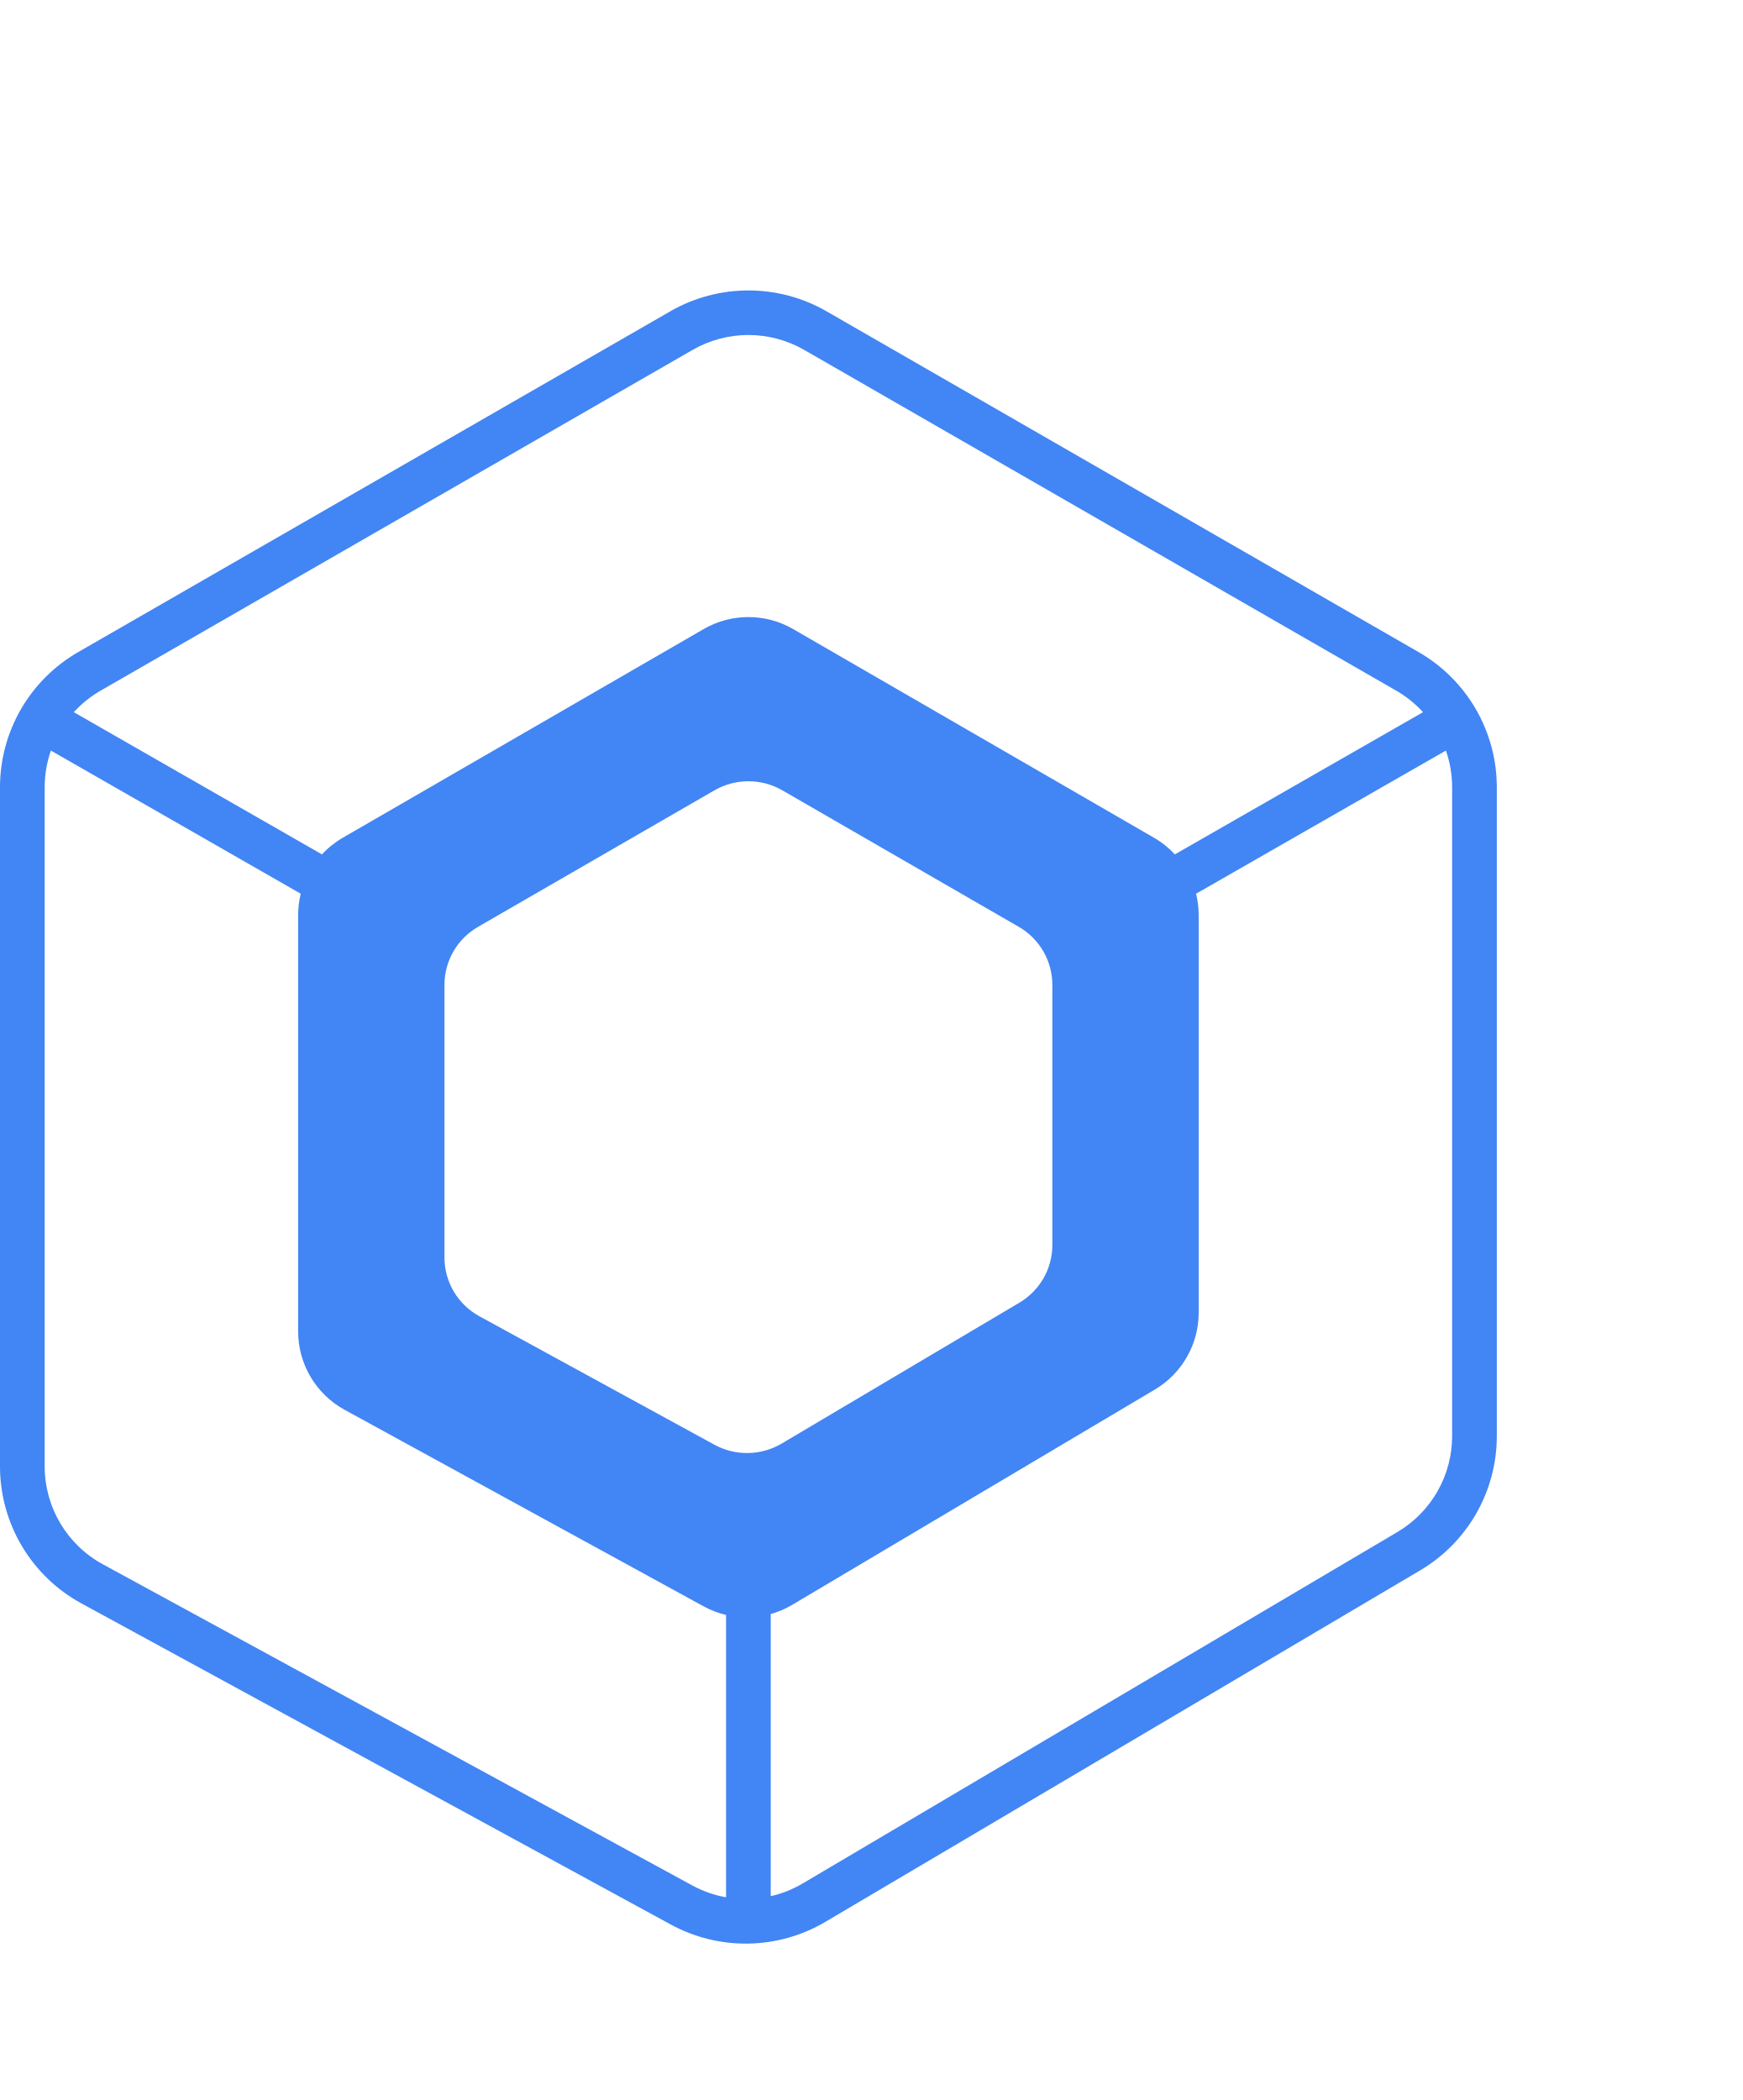
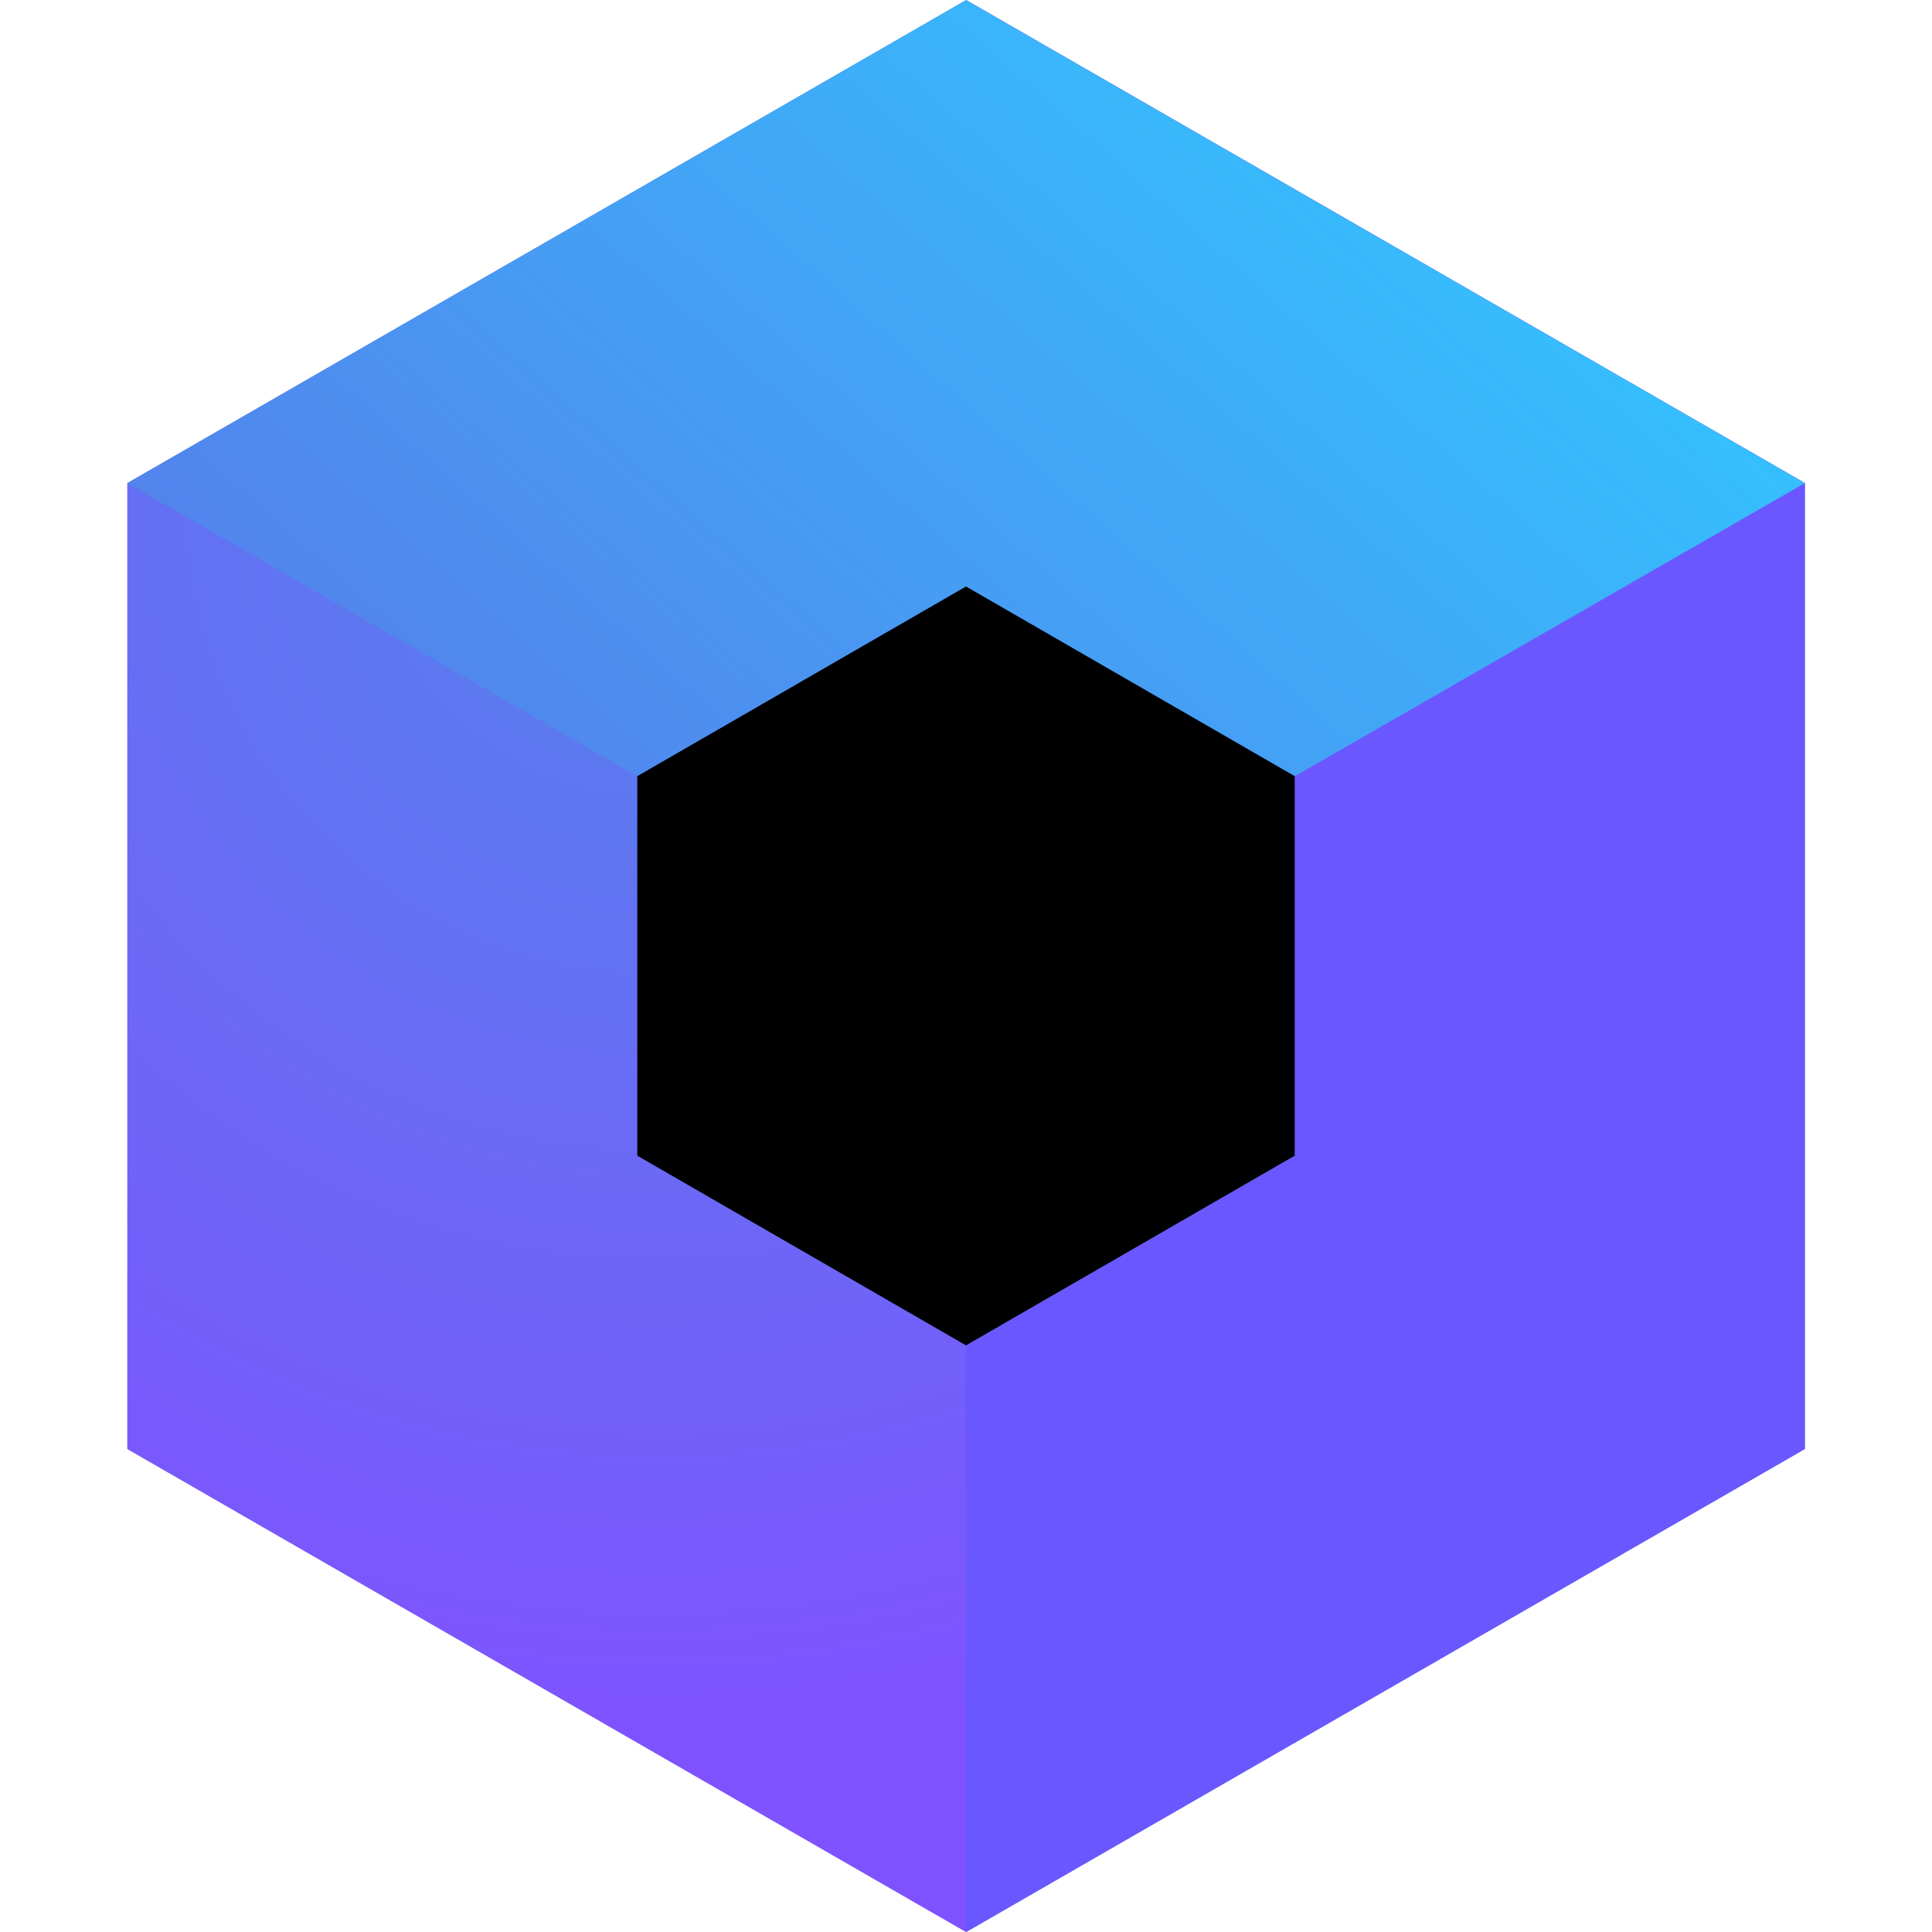
- <svg xmlns="http://www.w3.org/2000/svg" viewBox="0 -13 78 94" fill="none">
-   <path fill="#4285F4" fill-rule="evenodd" d="M35.999 2.663a5.01 5.01 0 0 0-4.998 0l-26.5 15.253a4.994 4.994 0 0 0-1.198.962l11.108 6.366c.268-.29.58-.54.931-.744l16.156-9.342a4 4 0 0 1 4.004 0L51.657 24.5c.351.203.664.455.932.744l11.108-6.366a4.991 4.991 0 0 0-1.198-.962l-26.5-15.253Zm28.723 17.933-11.183 6.408c.076.31.116.632.116.959v17.794a4 4 0 0 1-1.958 3.44l-16.235 9.638a3.998 3.998 0 0 1-.962.412v12.63a5.005 5.005 0 0 0 1.428-.569l26.62-15.73A4.986 4.986 0 0 0 65 51.284V22.237c0-.567-.097-1.12-.278-1.64ZM2 22.237c0-.567.097-1.12.278-1.64l11.183 6.407c-.076.31-.116.632-.116.959v18.633a4 4 0 0 0 2.08 3.509l16.074 8.8c.32.174.656.302 1.001.384v12.638a5.005 5.005 0 0 1-1.517-.533L4.603 57.02A4.987 4.987 0 0 1 2 52.642V22.237ZM30.002.935a7.014 7.014 0 0 1 6.996 0l26.5 15.253A6.98 6.98 0 0 1 67 22.238v29.047a6.98 6.98 0 0 1-3.433 6.009l-26.62 15.731a7.014 7.014 0 0 1-6.923.12L3.644 58.771A6.981 6.981 0 0 1 0 52.641V22.238a6.98 6.98 0 0 1 3.502-6.05L30.002.936Zm-8.604 27.552 10.582-6.11c.94-.542 2.1-.542 3.04 0l10.582 6.11a2.996 2.996 0 0 1 1.503 2.593v11.653c0 1.056-.56 2.034-1.473 2.576l-10.643 6.308a3.044 3.044 0 0 1-3.009.052l-10.52-5.75a2.996 2.996 0 0 1-1.565-2.627V31.08c0-1.068.573-2.056 1.503-2.593Z" />
+ <svg xmlns="http://www.w3.org/2000/svg" viewBox="0 0 143 143">
+   <defs>
+     <radialGradient id="a" cx="0" cy="0" r="1" gradientTransform="matrix(107.9 0 0 107.6 48.79 36.88)" gradientUnits="userSpaceOnUse">
+       <stop stop-color="#5383EC" offset="0" />
+       <stop stop-color="#7F52FF" offset="0.867" />
+     </radialGradient>
+     <linearGradient id="b" x1="95.16" x2="28.28" y1=".962" y2="76.86" gradientTransform="translate(7.5)" gradientUnits="userSpaceOnUse">
+       <stop stop-color="#33C3FF" offset="0" />
+       <stop stop-color="#5383EC" offset="0.878" />
+     </linearGradient>
+   </defs>
+   <path fill="#6075f2" d="m133.6 35.75v71.5l-62.08 35.75-62.08-35.75v-71.5l62.08-35.75z" />
+   <path fill="#6b57ff" d="m95.82 57.46v28.09l-24.32 14.04v43.41l62.08-35.75v-71.5z" />
+   <path fill="url(#a)" d="m71.5 99.59-24.32-14.05v-28.09l-37.76-21.7v71.5l62.08 35.75z" />
+   <path fill="url(#b)" d="m47.18 57.46 24.32-14.04 24.32 14.04 37.76-21.7-62.08-35.75-62.08 35.75z" />
+   <path fill="#000" d="m71.5 43.41 24.33 14.04v28.09l-24.33 14.04-24.33-14.04v-28.09l24.33-14.04z" />
</svg>
